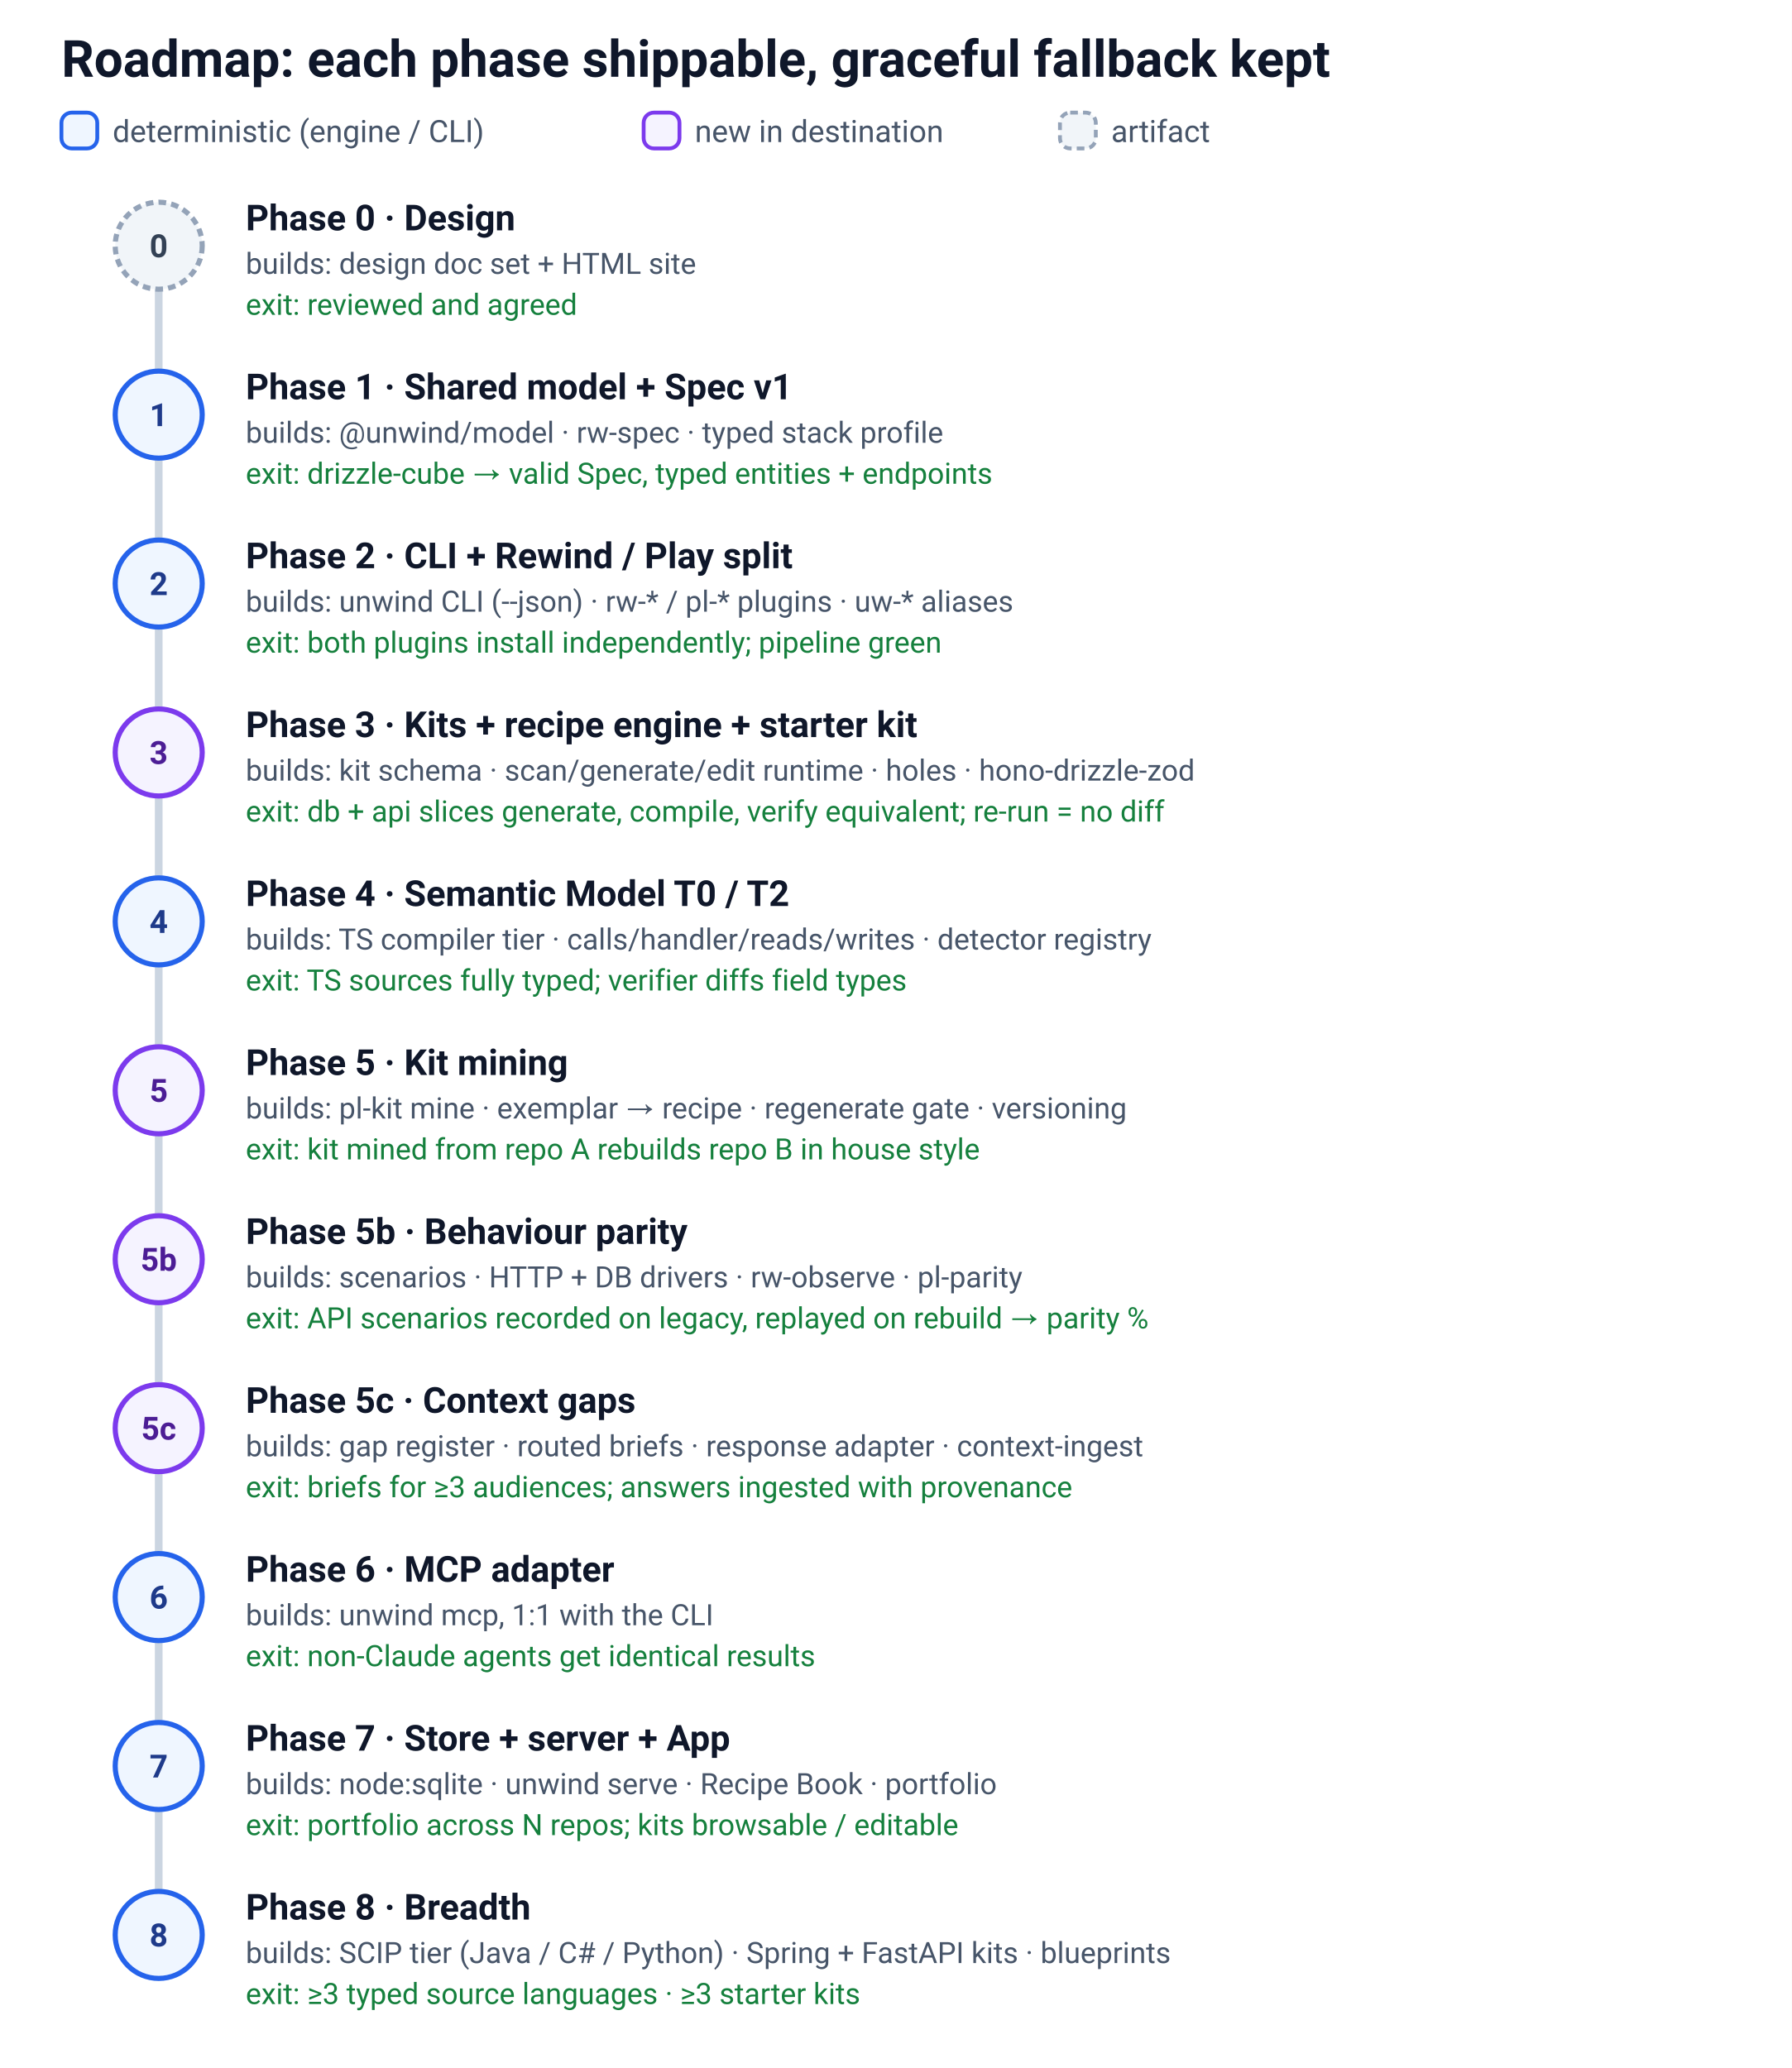
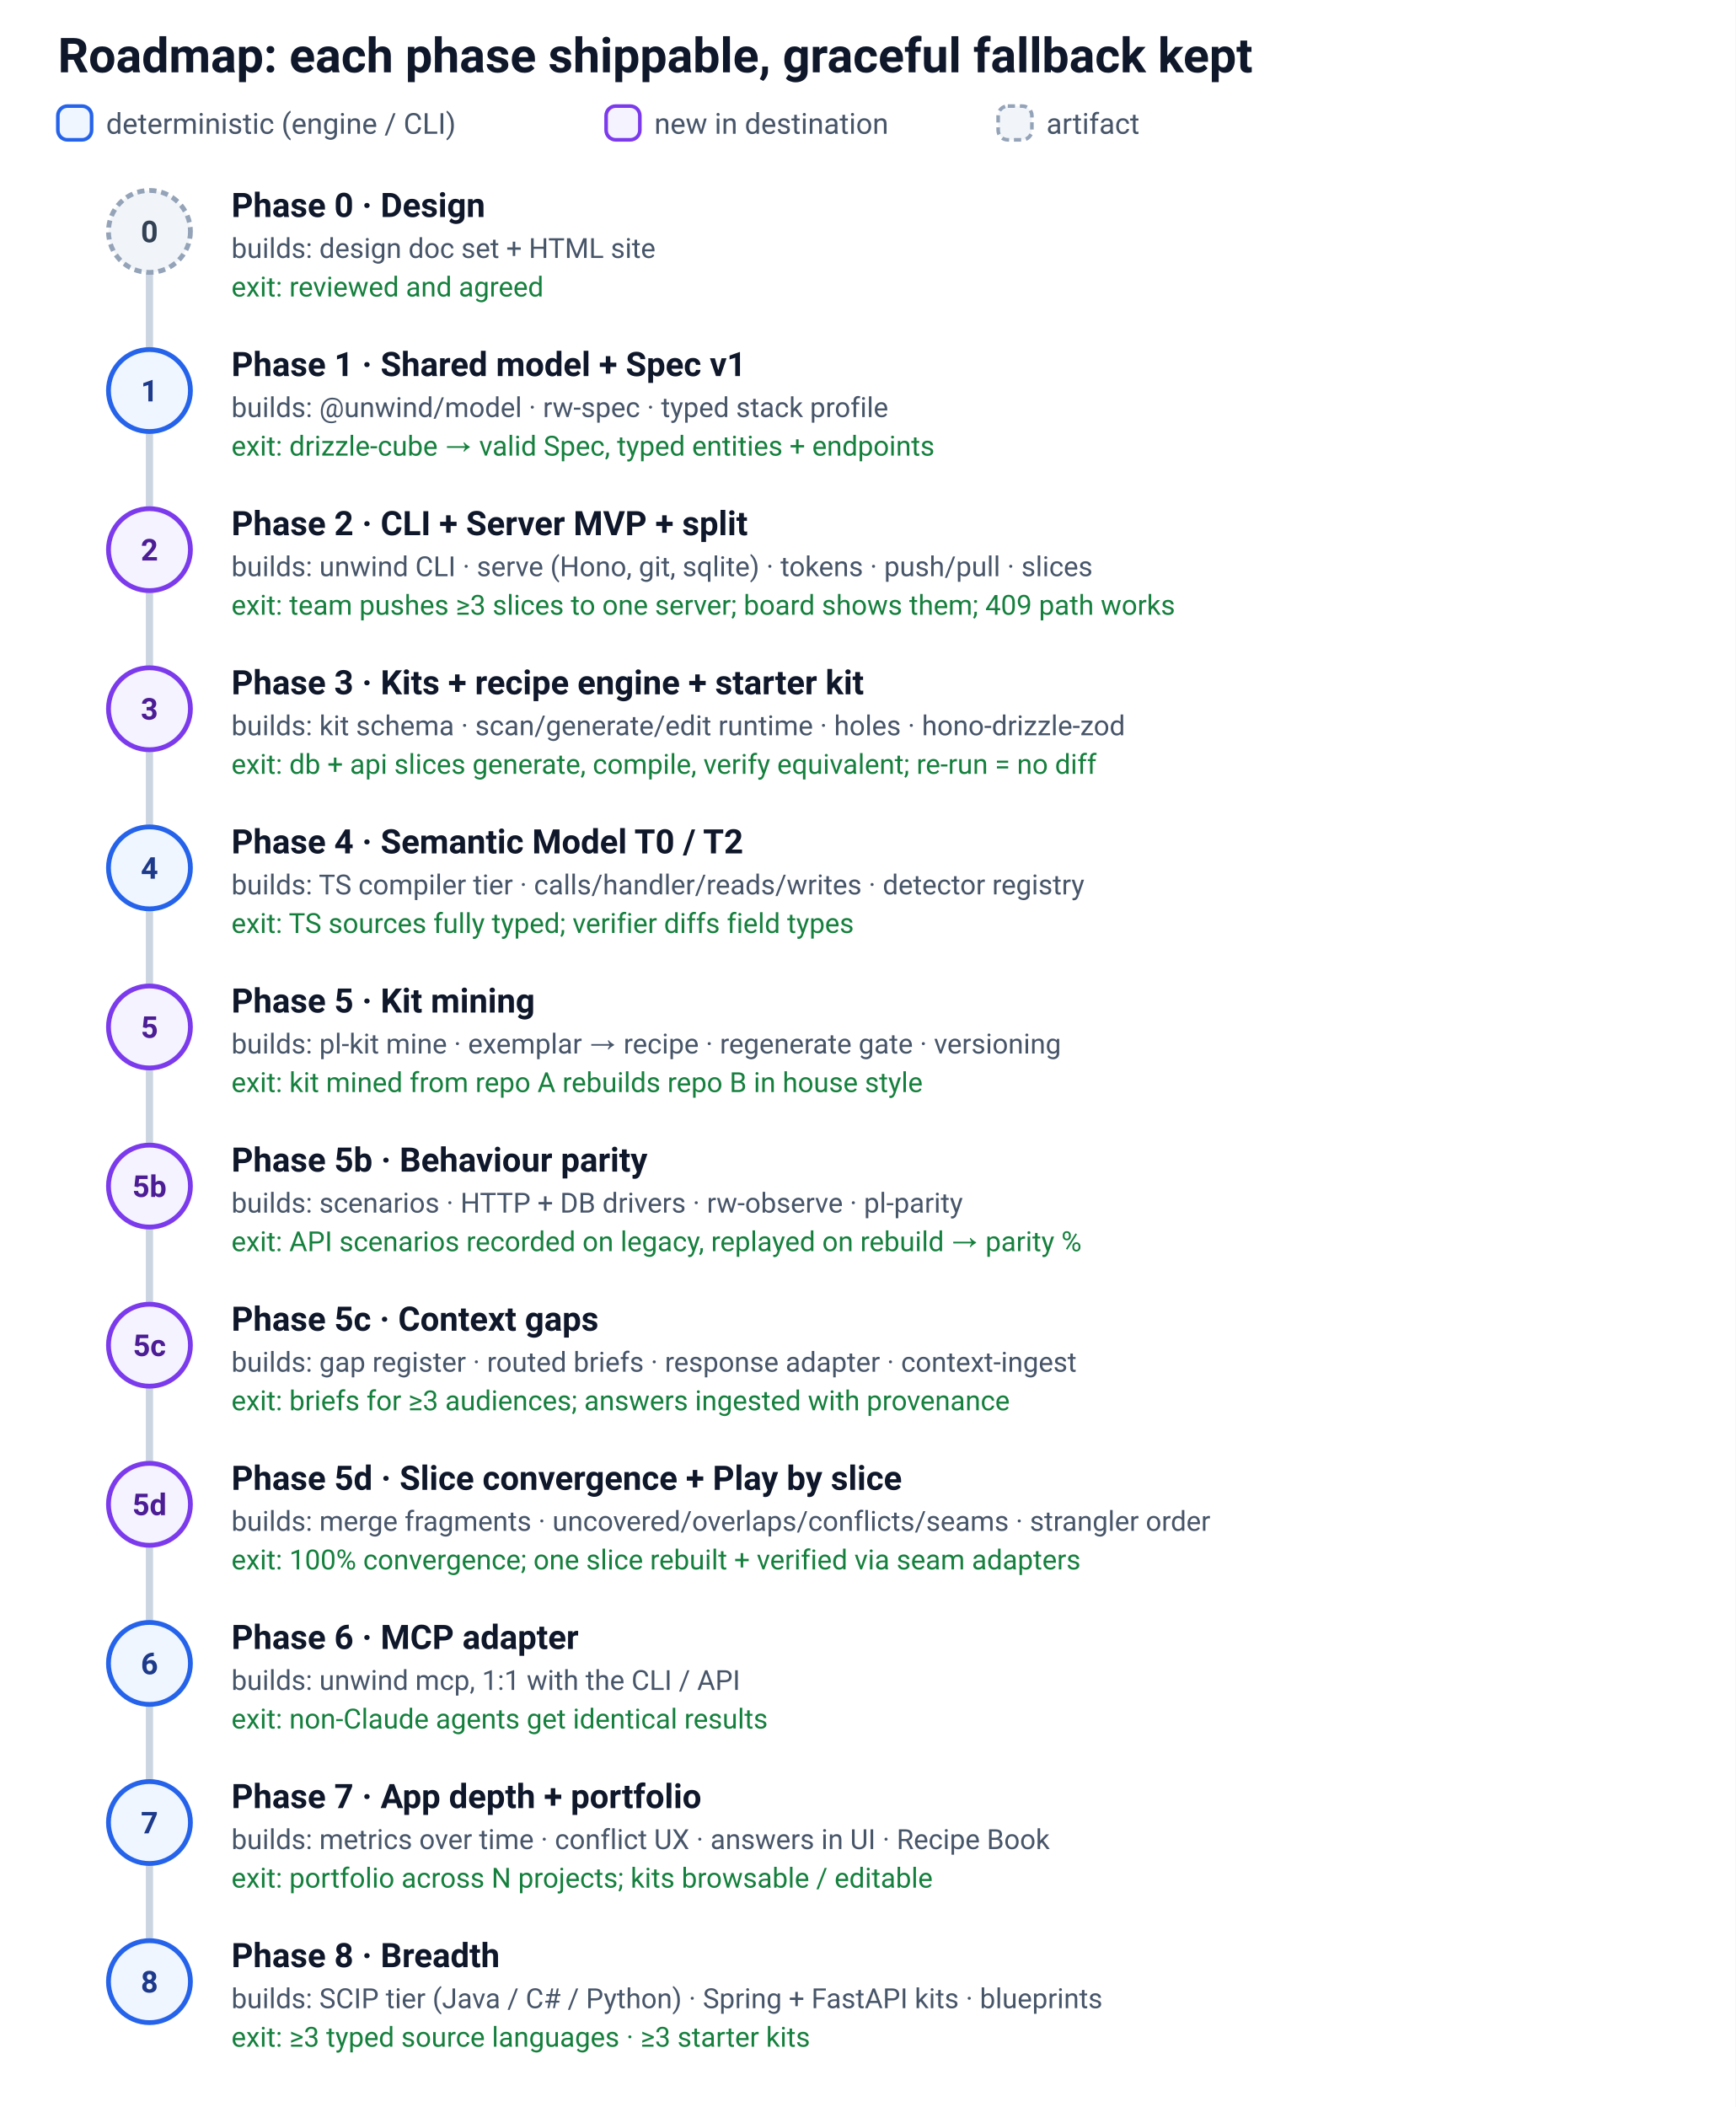
- <svg xmlns="http://www.w3.org/2000/svg" width="700" height="808" viewBox="0 0 700 808" font-family="ui-sans-serif, -apple-system, Segoe UI, Roboto, Helvetica, Arial, sans-serif" role="img" aria-labelledby="t-11-roadmap">
+ <svg xmlns="http://www.w3.org/2000/svg" width="720" height="874" viewBox="0 0 720 874" font-family="ui-sans-serif, -apple-system, Segoe UI, Roboto, Helvetica, Arial, sans-serif" role="img" aria-labelledby="t-11-roadmap">
  <defs>
    <marker id="m-g" markerWidth="9" markerHeight="9" refX="7" refY="4.5" orient="auto">
      <path d="M0 0 L9 4.5 L0 9 z" fill="#94A3B8" />
    </marker>
    <marker id="m-o" markerWidth="9" markerHeight="9" refX="7" refY="4.5" orient="auto">
      <path d="M0 0 L9 4.5 L0 9 z" fill="#EA580C" />
    </marker>
    <marker id="m-b" markerWidth="9" markerHeight="9" refX="7" refY="4.5" orient="auto">
      <path d="M0 0 L9 4.5 L0 9 z" fill="#2563EB" />
    </marker>
    <marker id="m-gr" markerWidth="9" markerHeight="9" refX="7" refY="4.5" orient="auto">
      <path d="M0 0 L9 4.5 L0 9 z" fill="#16A34A" />
    </marker>
    <marker id="m-p" markerWidth="9" markerHeight="9" refX="7" refY="4.5" orient="auto">
      <path d="M0 0 L9 4.5 L0 9 z" fill="#7C3AED" />
    </marker>
  </defs>
-   <rect x="0" y="0" width="700" height="808" fill="#ffffff" />
+   <rect x="0" y="0" width="720" height="874" fill="#ffffff" />
  <text x="24" y="30" font-size="20" font-weight="700" fill="#0F172A">Roadmap: each phase shippable, graceful fallback kept</text>
  <rect x="24" y="44" width="14" height="14" rx="4" fill="#EFF6FF" stroke="#2563EB" stroke-width="1.5" />
  <text x="44" y="55.5" font-size="12" fill="#475569">deterministic (engine / CLI)</text>
  <rect x="251.44" y="44" width="14" height="14" rx="4" fill="#F5F3FF" stroke="#7C3AED" stroke-width="1.5" />
  <text x="271.44" y="55.5" font-size="12" fill="#475569">new in destination</text>
  <rect x="414.08" y="44" width="14" height="14" rx="4" fill="#F1F5F9" stroke="#94A3B8" stroke-width="1.5" stroke-dasharray="3 2" />
  <text x="434.08" y="55.5" font-size="12" fill="#475569">artifact</text>
-   <line x1="62" y1="96" x2="62" y2="756" stroke="#CBD5E1" stroke-width="3" />
+   <line x1="62" y1="96" x2="62" y2="822" stroke="#CBD5E1" stroke-width="3" />
  <circle cx="62" cy="96" r="17" fill="#F1F5F9" stroke="#94A3B8" stroke-width="2" stroke-dasharray="3 2" />
  <text x="62" y="100.5" font-size="12.5" font-weight="700" text-anchor="middle" fill="#334155">0</text>
  <text x="96" y="90" font-size="14" font-weight="700" fill="#0F172A">Phase 0 · Design</text>
  <text x="96" y="107" font-size="11.5" fill="#475569">builds: design doc set + HTML site</text>
  <text x="96" y="123" font-size="11.5" fill="#15803D">exit: reviewed and agreed</text>
  <circle cx="62" cy="162" r="17" fill="#EFF6FF" stroke="#2563EB" stroke-width="2" />
  <text x="62" y="166.5" font-size="12.5" font-weight="700" text-anchor="middle" fill="#1E3A8A">1</text>
  <text x="96" y="156" font-size="14" font-weight="700" fill="#0F172A">Phase 1 · Shared model + Spec v1</text>
  <text x="96" y="173" font-size="11.5" fill="#475569">builds: @unwind/model · rw-spec · typed stack profile</text>
  <text x="96" y="189" font-size="11.5" fill="#15803D">exit: drizzle-cube → valid Spec, typed entities + endpoints</text>
-   <circle cx="62" cy="228" r="17" fill="#EFF6FF" stroke="#2563EB" stroke-width="2" />
-   <text x="62" y="232.5" font-size="12.5" font-weight="700" text-anchor="middle" fill="#1E3A8A">2</text>
-   <text x="96" y="222" font-size="14" font-weight="700" fill="#0F172A">Phase 2 · CLI + Rewind / Play split</text>
-   <text x="96" y="239" font-size="11.5" fill="#475569">builds: unwind CLI (--json) · rw-* / pl-* plugins · uw-* aliases</text>
-   <text x="96" y="255" font-size="11.5" fill="#15803D">exit: both plugins install independently; pipeline green</text>
+   <circle cx="62" cy="228" r="17" fill="#F5F3FF" stroke="#7C3AED" stroke-width="2" />
+   <text x="62" y="232.5" font-size="12.5" font-weight="700" text-anchor="middle" fill="#4C1D95">2</text>
+   <text x="96" y="222" font-size="14" font-weight="700" fill="#0F172A">Phase 2 · CLI + Server MVP + split</text>
+   <text x="96" y="239" font-size="11.5" fill="#475569">builds: unwind CLI · serve (Hono, git, sqlite) · tokens · push/pull · slices</text>
+   <text x="96" y="255" font-size="11.5" fill="#15803D">exit: team pushes ≥3 slices to one server; board shows them; 409 path works</text>
  <circle cx="62" cy="294" r="17" fill="#F5F3FF" stroke="#7C3AED" stroke-width="2" />
  <text x="62" y="298.5" font-size="12.5" font-weight="700" text-anchor="middle" fill="#4C1D95">3</text>
  <text x="96" y="288" font-size="14" font-weight="700" fill="#0F172A">Phase 3 · Kits + recipe engine + starter kit</text>
  <text x="96" y="305" font-size="11.5" fill="#475569">builds: kit schema · scan/generate/edit runtime · holes · hono-drizzle-zod</text>
  <text x="96" y="321" font-size="11.5" fill="#15803D">exit: db + api slices generate, compile, verify equivalent; re-run = no diff</text>
  <circle cx="62" cy="360" r="17" fill="#EFF6FF" stroke="#2563EB" stroke-width="2" />
  <text x="62" y="364.5" font-size="12.5" font-weight="700" text-anchor="middle" fill="#1E3A8A">4</text>
  <text x="96" y="354" font-size="14" font-weight="700" fill="#0F172A">Phase 4 · Semantic Model T0 / T2</text>
  <text x="96" y="371" font-size="11.5" fill="#475569">builds: TS compiler tier · calls/handler/reads/writes · detector registry</text>
  <text x="96" y="387" font-size="11.5" fill="#15803D">exit: TS sources fully typed; verifier diffs field types</text>
  <circle cx="62" cy="426" r="17" fill="#F5F3FF" stroke="#7C3AED" stroke-width="2" />
  <text x="62" y="430.5" font-size="12.5" font-weight="700" text-anchor="middle" fill="#4C1D95">5</text>
  <text x="96" y="420" font-size="14" font-weight="700" fill="#0F172A">Phase 5 · Kit mining</text>
  <text x="96" y="437" font-size="11.5" fill="#475569">builds: pl-kit mine · exemplar → recipe · regenerate gate · versioning</text>
  <text x="96" y="453" font-size="11.5" fill="#15803D">exit: kit mined from repo A rebuilds repo B in house style</text>
  <circle cx="62" cy="492" r="17" fill="#F5F3FF" stroke="#7C3AED" stroke-width="2" />
  <text x="62" y="496.5" font-size="12.5" font-weight="700" text-anchor="middle" fill="#4C1D95">5b</text>
  <text x="96" y="486" font-size="14" font-weight="700" fill="#0F172A">Phase 5b · Behaviour parity</text>
  <text x="96" y="503" font-size="11.5" fill="#475569">builds: scenarios · HTTP + DB drivers · rw-observe · pl-parity</text>
  <text x="96" y="519" font-size="11.5" fill="#15803D">exit: API scenarios recorded on legacy, replayed on rebuild → parity %</text>
  <circle cx="62" cy="558" r="17" fill="#F5F3FF" stroke="#7C3AED" stroke-width="2" />
  <text x="62" y="562.5" font-size="12.5" font-weight="700" text-anchor="middle" fill="#4C1D95">5c</text>
  <text x="96" y="552" font-size="14" font-weight="700" fill="#0F172A">Phase 5c · Context gaps</text>
  <text x="96" y="569" font-size="11.5" fill="#475569">builds: gap register · routed briefs · response adapter · context-ingest</text>
  <text x="96" y="585" font-size="11.5" fill="#15803D">exit: briefs for ≥3 audiences; answers ingested with provenance</text>
-   <circle cx="62" cy="624" r="17" fill="#EFF6FF" stroke="#2563EB" stroke-width="2" />
-   <text x="62" y="628.5" font-size="12.5" font-weight="700" text-anchor="middle" fill="#1E3A8A">6</text>
-   <text x="96" y="618" font-size="14" font-weight="700" fill="#0F172A">Phase 6 · MCP adapter</text>
-   <text x="96" y="635" font-size="11.5" fill="#475569">builds: unwind mcp, 1:1 with the CLI</text>
-   <text x="96" y="651" font-size="11.5" fill="#15803D">exit: non-Claude agents get identical results</text>
+   <circle cx="62" cy="624" r="17" fill="#F5F3FF" stroke="#7C3AED" stroke-width="2" />
+   <text x="62" y="628.5" font-size="12.5" font-weight="700" text-anchor="middle" fill="#4C1D95">5d</text>
+   <text x="96" y="618" font-size="14" font-weight="700" fill="#0F172A">Phase 5d · Slice convergence + Play by slice</text>
+   <text x="96" y="635" font-size="11.5" fill="#475569">builds: merge fragments · uncovered/overlaps/conflicts/seams · strangler order</text>
+   <text x="96" y="651" font-size="11.5" fill="#15803D">exit: 100% convergence; one slice rebuilt + verified via seam adapters</text>
  <circle cx="62" cy="690" r="17" fill="#EFF6FF" stroke="#2563EB" stroke-width="2" />
-   <text x="62" y="694.5" font-size="12.5" font-weight="700" text-anchor="middle" fill="#1E3A8A">7</text>
-   <text x="96" y="684" font-size="14" font-weight="700" fill="#0F172A">Phase 7 · Store + server + App</text>
-   <text x="96" y="701" font-size="11.5" fill="#475569">builds: node:sqlite · unwind serve · Recipe Book · portfolio</text>
-   <text x="96" y="717" font-size="11.5" fill="#15803D">exit: portfolio across N repos; kits browsable / editable</text>
+   <text x="62" y="694.5" font-size="12.5" font-weight="700" text-anchor="middle" fill="#1E3A8A">6</text>
+   <text x="96" y="684" font-size="14" font-weight="700" fill="#0F172A">Phase 6 · MCP adapter</text>
+   <text x="96" y="701" font-size="11.5" fill="#475569">builds: unwind mcp, 1:1 with the CLI / API</text>
+   <text x="96" y="717" font-size="11.5" fill="#15803D">exit: non-Claude agents get identical results</text>
  <circle cx="62" cy="756" r="17" fill="#EFF6FF" stroke="#2563EB" stroke-width="2" />
-   <text x="62" y="760.5" font-size="12.5" font-weight="700" text-anchor="middle" fill="#1E3A8A">8</text>
-   <text x="96" y="750" font-size="14" font-weight="700" fill="#0F172A">Phase 8 · Breadth</text>
-   <text x="96" y="767" font-size="11.5" fill="#475569">builds: SCIP tier (Java / C# / Python) · Spring + FastAPI kits · blueprints</text>
-   <text x="96" y="783" font-size="11.5" fill="#15803D">exit: ≥3 typed source languages · ≥3 starter kits</text>
+   <text x="62" y="760.5" font-size="12.5" font-weight="700" text-anchor="middle" fill="#1E3A8A">7</text>
+   <text x="96" y="750" font-size="14" font-weight="700" fill="#0F172A">Phase 7 · App depth + portfolio</text>
+   <text x="96" y="767" font-size="11.5" fill="#475569">builds: metrics over time · conflict UX · answers in UI · Recipe Book</text>
+   <text x="96" y="783" font-size="11.5" fill="#15803D">exit: portfolio across N projects; kits browsable / editable</text>
+   <circle cx="62" cy="822" r="17" fill="#EFF6FF" stroke="#2563EB" stroke-width="2" />
+   <text x="62" y="826.5" font-size="12.5" font-weight="700" text-anchor="middle" fill="#1E3A8A">8</text>
+   <text x="96" y="816" font-size="14" font-weight="700" fill="#0F172A">Phase 8 · Breadth</text>
+   <text x="96" y="833" font-size="11.5" fill="#475569">builds: SCIP tier (Java / C# / Python) · Spring + FastAPI kits · blueprints</text>
+   <text x="96" y="849" font-size="11.5" fill="#15803D">exit: ≥3 typed source languages · ≥3 starter kits</text>
</svg>
